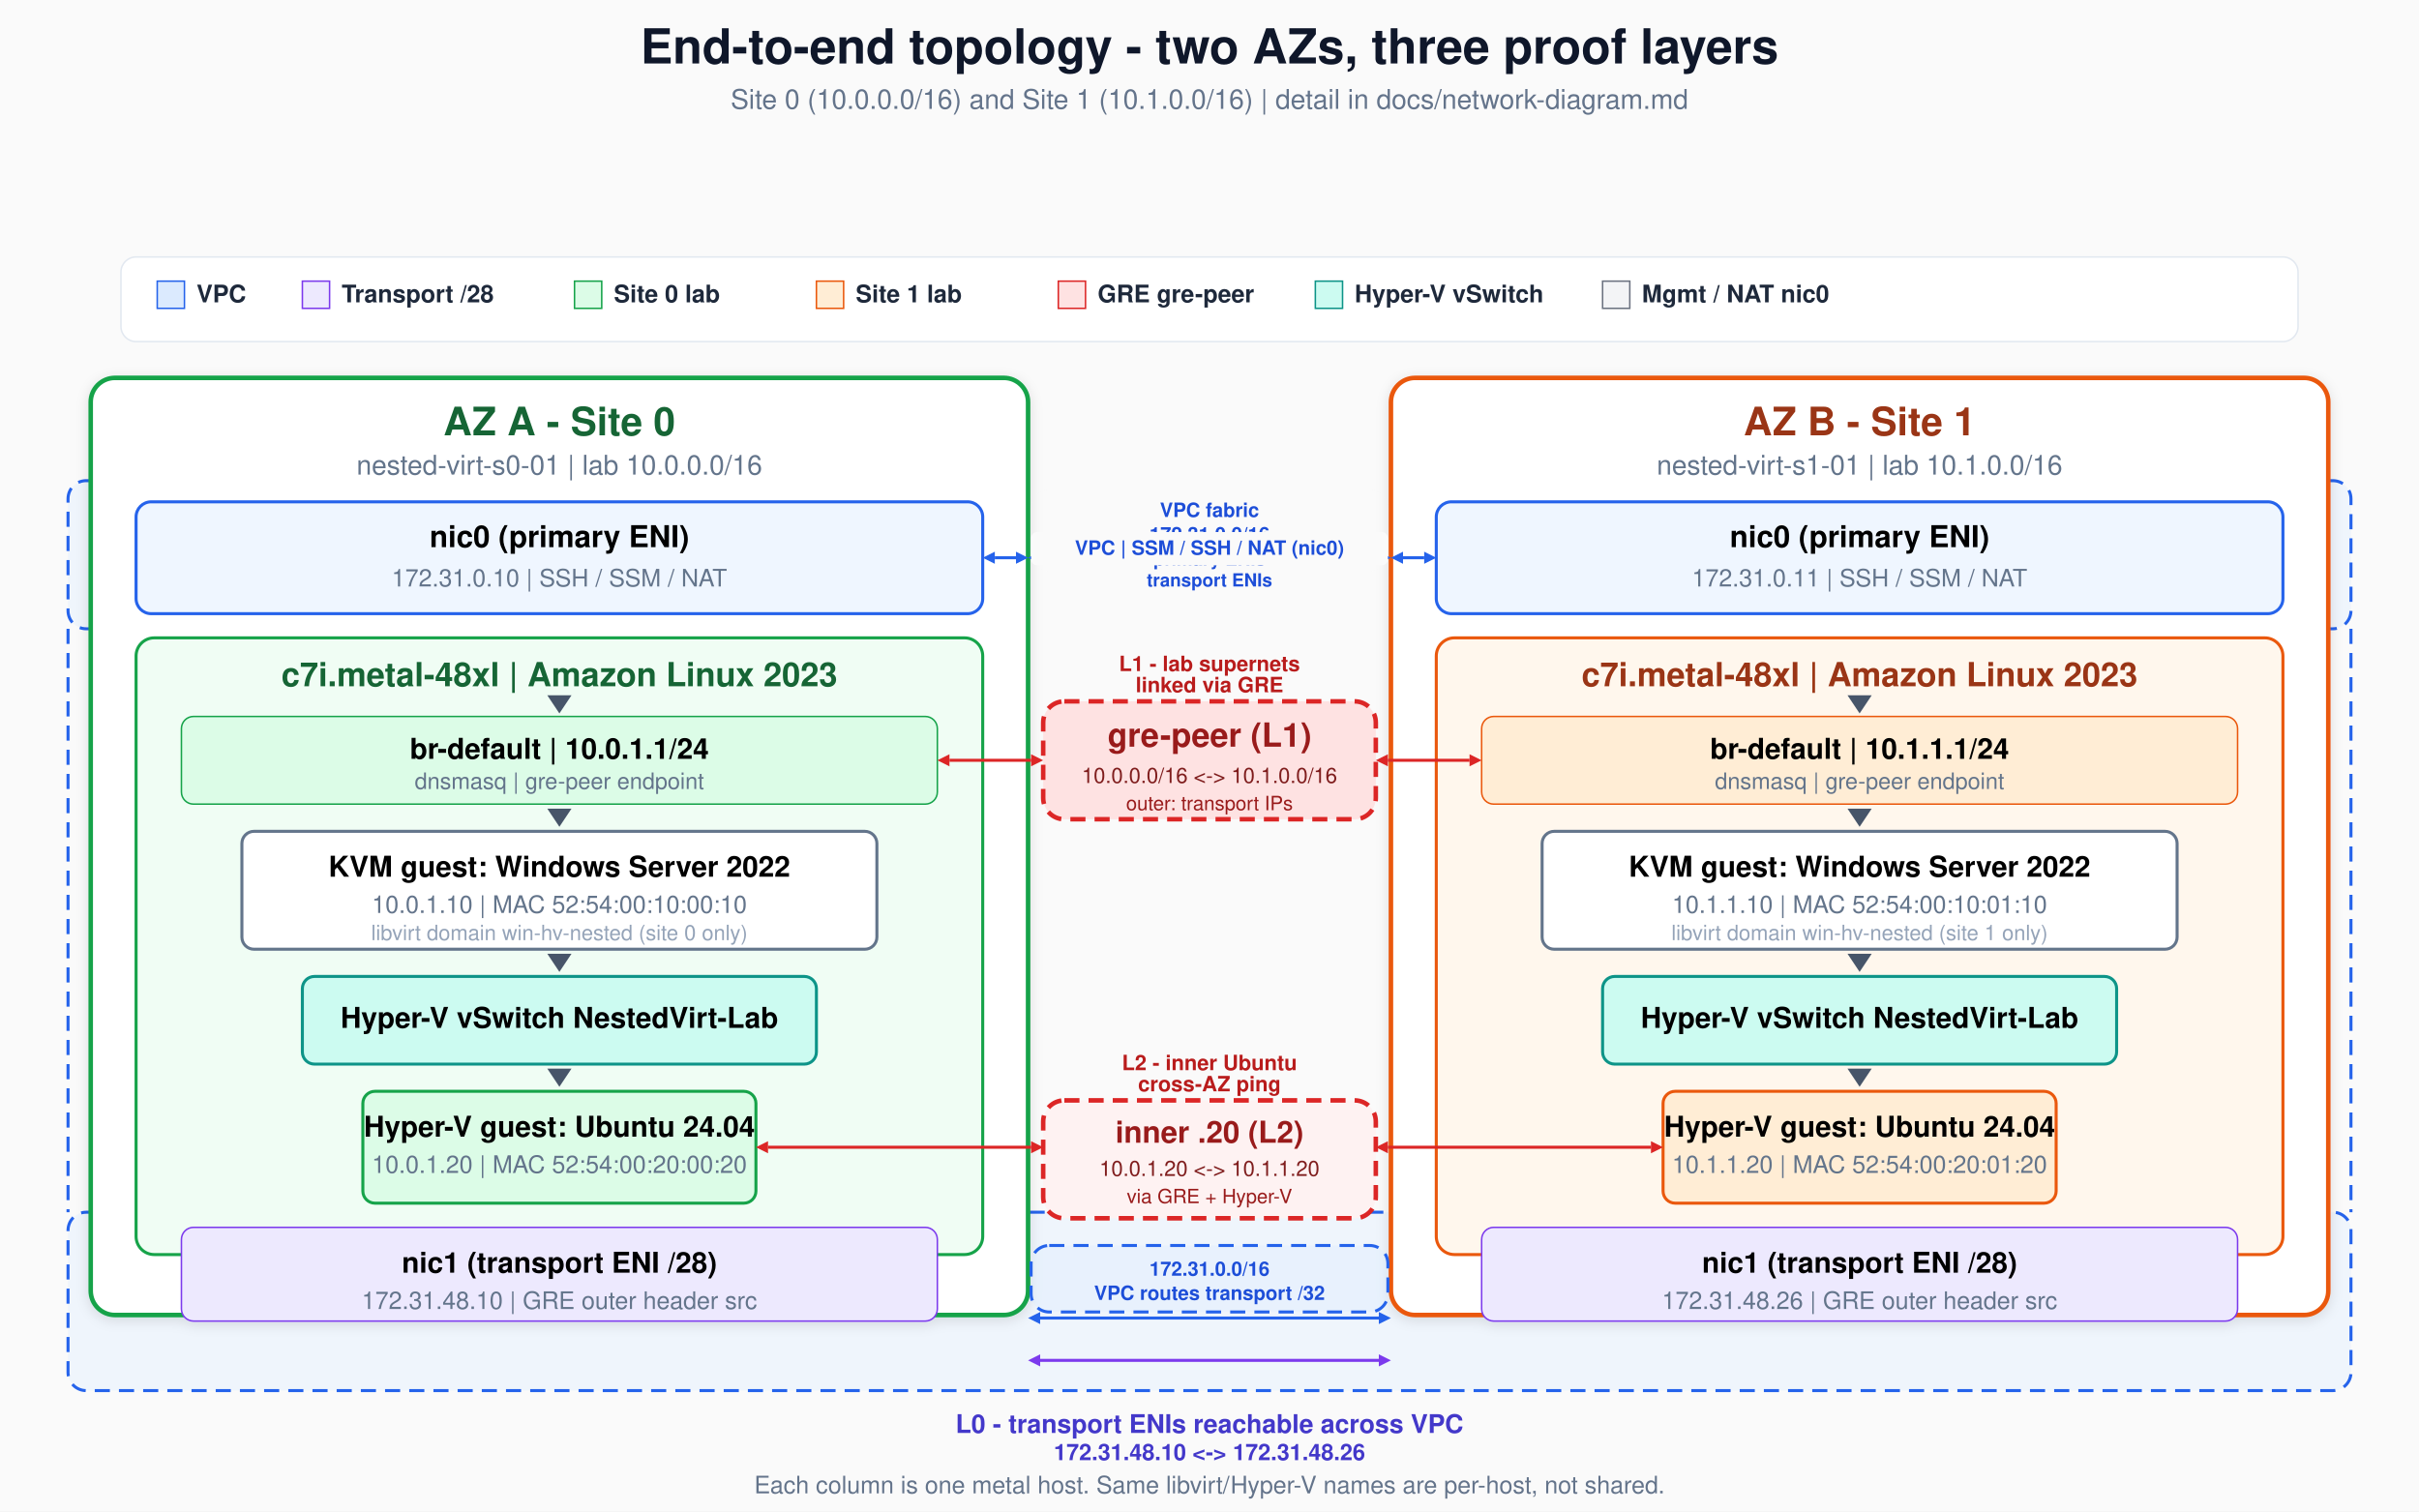
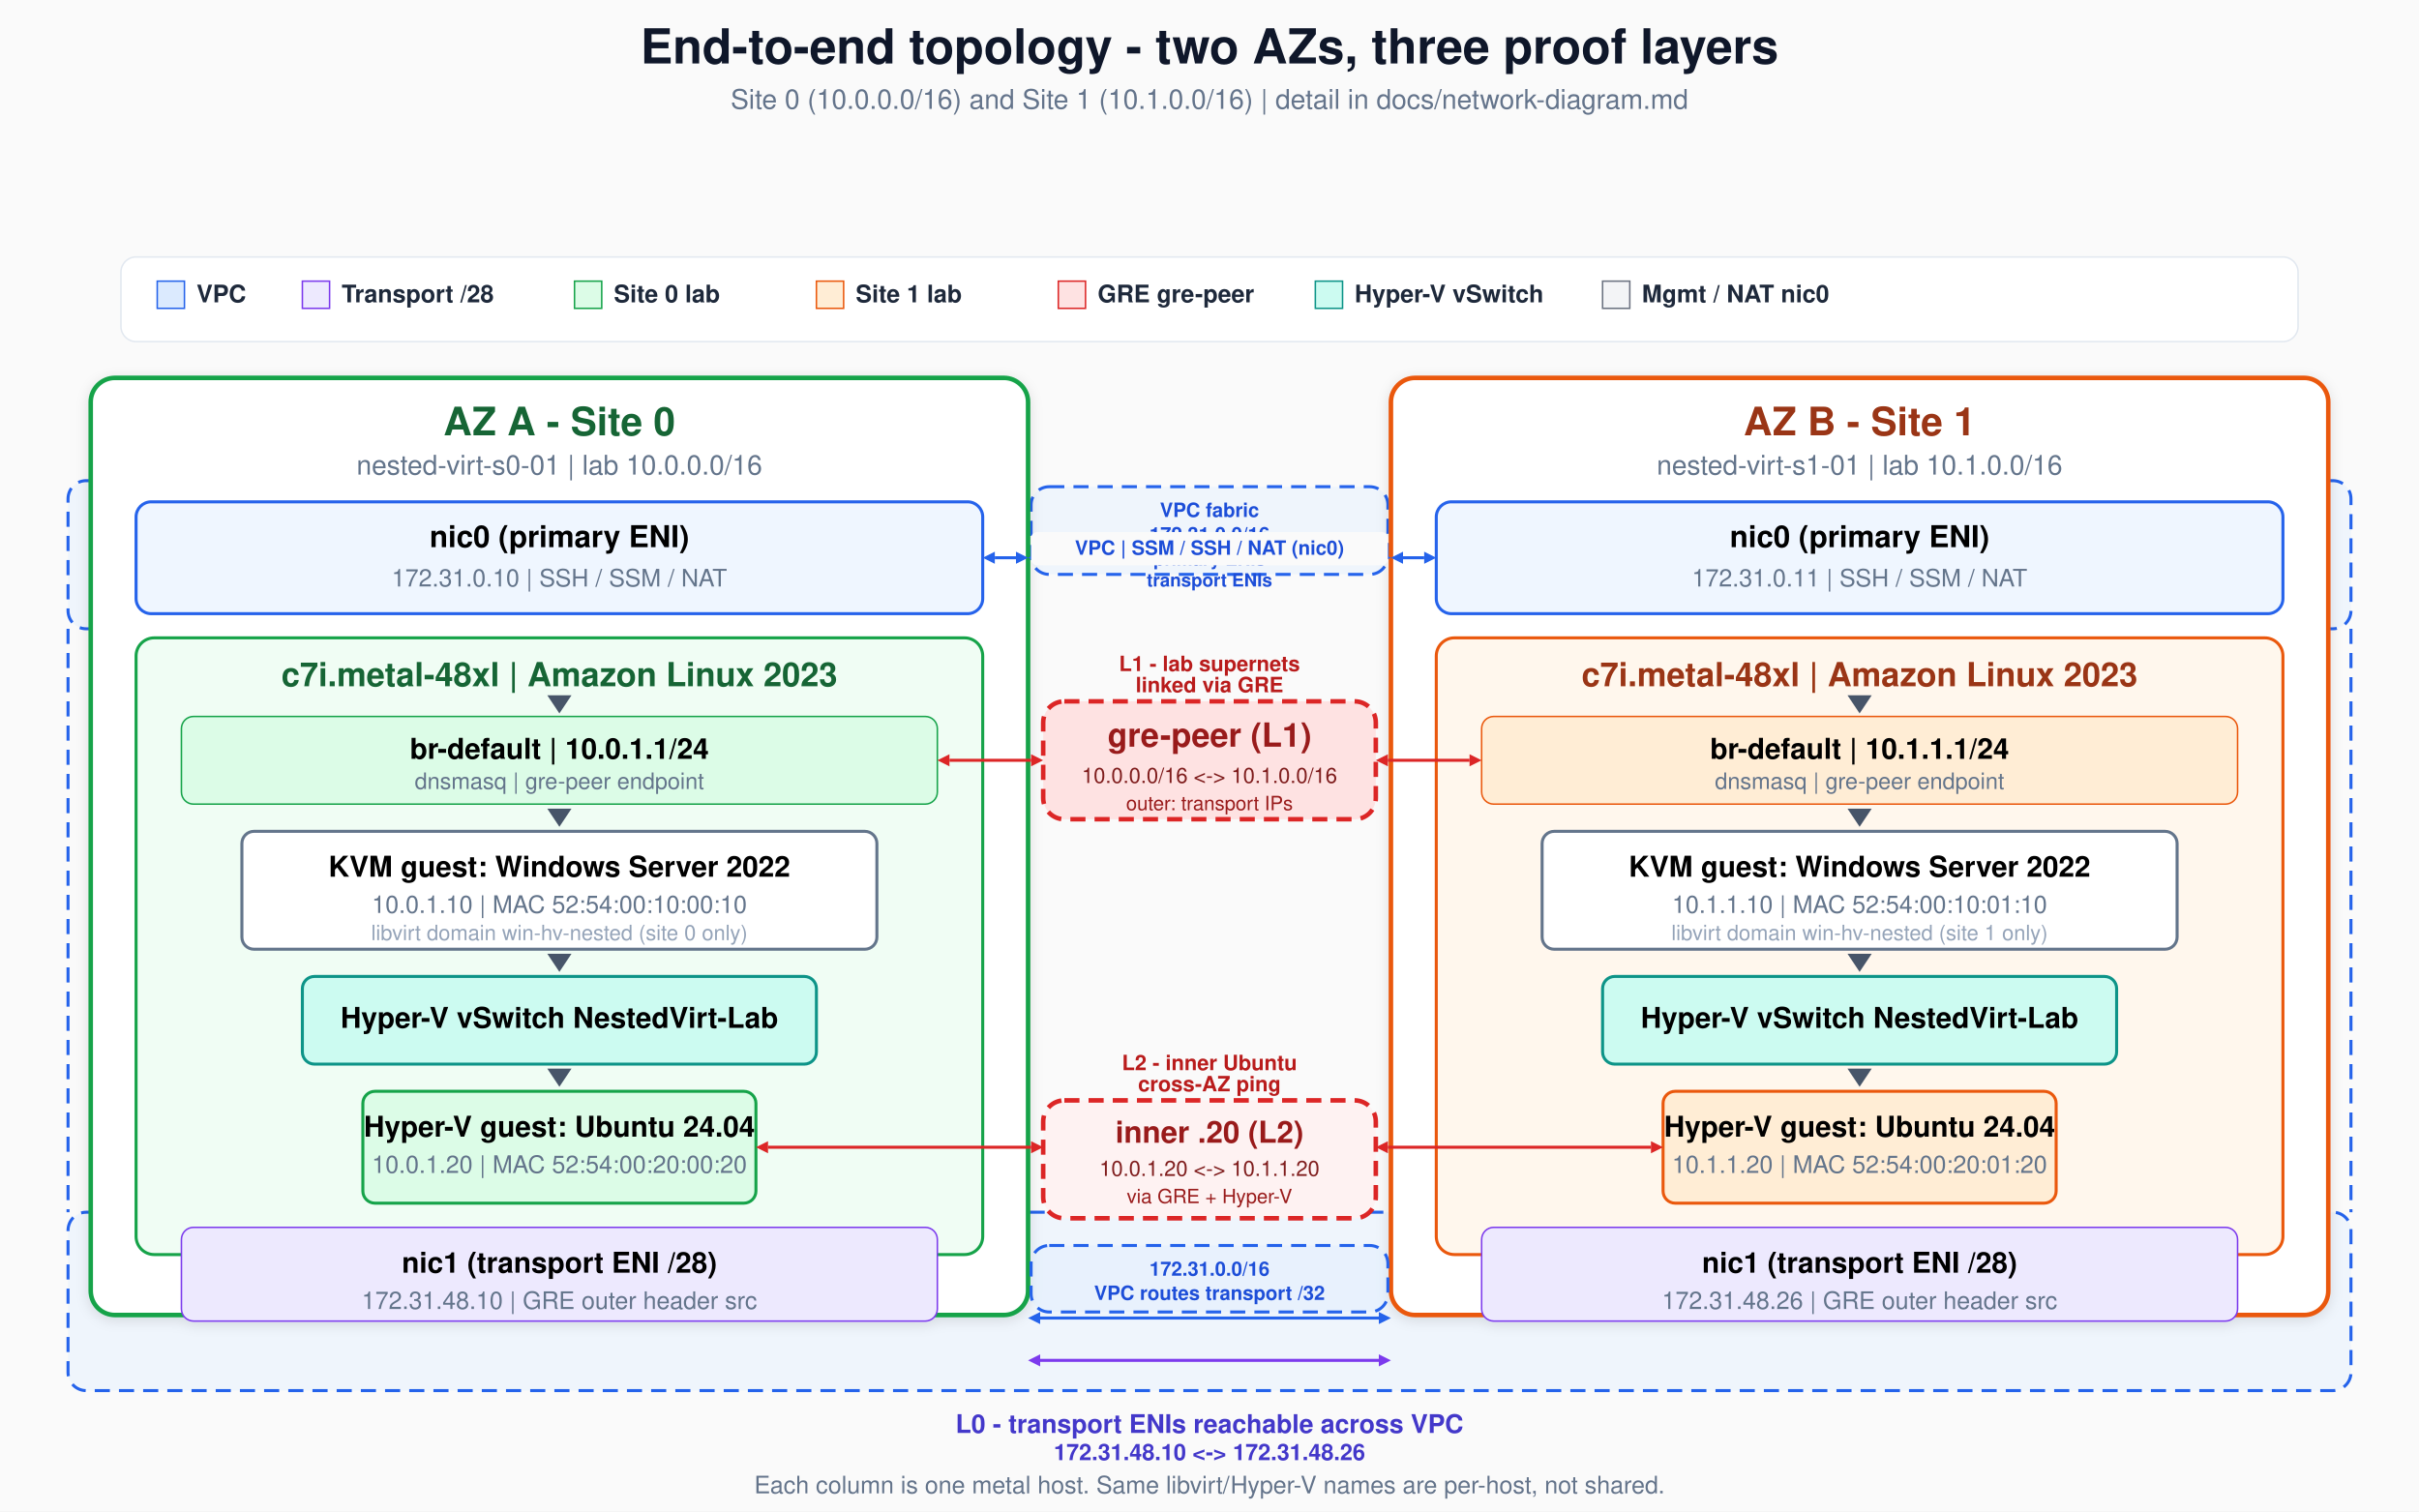
<svg xmlns="http://www.w3.org/2000/svg" viewBox="0 0 1600 1000" font-family="Segoe UI, Helvetica, Arial, sans-serif">
  <defs>
    <marker id="arrow-red-border-left" markerWidth="8" markerHeight="8" refX="8" refY="4" orient="auto" markerUnits="userSpaceOnUse">
      <path d="M8,0 L0,4 L8,8 Z" fill="#dc2626" />
    </marker>
    <marker id="arrow-red-border-right" markerWidth="8" markerHeight="8" refX="0" refY="4" orient="auto" markerUnits="userSpaceOnUse">
      <path d="M0,0 L8,4 L0,8 Z" fill="#dc2626" />
    </marker>
    <marker id="arrow-blue-border-left" markerWidth="8" markerHeight="8" refX="8" refY="4" orient="auto" markerUnits="userSpaceOnUse">
      <path d="M8,0 L0,4 L8,8 Z" fill="#2563eb" />
    </marker>
    <marker id="arrow-blue-border-right" markerWidth="8" markerHeight="8" refX="0" refY="4" orient="auto" markerUnits="userSpaceOnUse">
      <path d="M0,0 L8,4 L0,8 Z" fill="#2563eb" />
    </marker>
    <marker id="arrow-purple-border-left" markerWidth="8" markerHeight="8" refX="8" refY="4" orient="auto" markerUnits="userSpaceOnUse">
      <path d="M8,0 L0,4 L8,8 Z" fill="#7c3aed" />
    </marker>
    <marker id="arrow-purple-border-right" markerWidth="8" markerHeight="8" refX="0" refY="4" orient="auto" markerUnits="userSpaceOnUse">
      <path d="M0,0 L8,4 L0,8 Z" fill="#7c3aed" />
    </marker>
    <filter id="shadow" x="-2%" y="-2%" width="104%" height="104%">
      <feDropShadow dx="0" dy="2" stdDeviation="4" flood-opacity="0.12" />
    </filter>
  </defs>
  <rect width="1600" height="1000" fill="#fafafa" />
  <text x="800" y="42" text-anchor="middle" font-size="32" font-weight="700" fill="#0f172a">End-to-end topology - two AZs, three proof layers</text>
  <text x="800" y="72" text-anchor="middle" font-size="18" fill="#64748b">Site 0 (10.0.0.0/16) and Site 1 (10.1.0.0/16) | detail in docs/network-diagram.md</text>
  <g transform="translate(80,170)">
    <rect x="0" y="0" width="1440" height="56" rx="10" fill="#ffffff" stroke="#e2e8f0" />
    <g font-size="16" font-weight="600">
      <rect x="24" y="16" width="18" height="18" fill="#dbeafe" stroke="#2563eb" />
      <text x="50" y="30" fill="#1e293b">VPC</text>
      <rect x="120" y="16" width="18" height="18" fill="#ede9fe" stroke="#7c3aed" />
      <text x="146" y="30" fill="#1e293b">Transport /28</text>
      <rect x="300" y="16" width="18" height="18" fill="#dcfce7" stroke="#16a34a" />
      <text x="326" y="30" fill="#1e293b">Site 0 lab</text>
      <rect x="460" y="16" width="18" height="18" fill="#ffedd5" stroke="#ea580c" />
      <text x="486" y="30" fill="#1e293b">Site 1 lab</text>
      <rect x="620" y="16" width="18" height="18" fill="#fee2e2" stroke="#dc2626" />
      <text x="646" y="30" fill="#1e293b">GRE gre-peer</text>
      <rect x="790" y="16" width="18" height="18" fill="#ccfbf1" stroke="#0d9488" />
      <text x="816" y="30" fill="#1e293b">Hyper-V vSwitch</text>
      <rect x="980" y="16" width="18" height="18" fill="#f3f4f6" stroke="#6b7280" />
      <text x="1006" y="30" fill="#1e293b">Mgmt / NAT nic0</text>
    </g>
  </g>
  <rect x="45" y="318" width="635" height="98" rx="12" fill="#dbeafe" fill-opacity="0.35" stroke="#2563eb" stroke-width="2" stroke-dasharray="10 6" />
  <rect x="920" y="318" width="635" height="98" rx="12" fill="#dbeafe" fill-opacity="0.35" stroke="#2563eb" stroke-width="2" stroke-dasharray="10 6" />
  <rect x="45" y="802" width="1510" height="118" rx="12" fill="#dbeafe" fill-opacity="0.35" stroke="#2563eb" stroke-width="2" stroke-dasharray="10 6" />
  <line x1="45" y1="416" x2="45" y2="802" stroke="#2563eb" stroke-width="2" stroke-dasharray="10 6" />
  <line x1="1555" y1="416" x2="1555" y2="802" stroke="#2563eb" stroke-width="2" stroke-dasharray="10 6" />
-   <rect x="682" y="324" width="236" height="54" rx="12" fill="#fafafa" fill-opacity="0.95" />
+   <rect x="682" y="322" width="236" height="58" rx="12" fill="#dbeafe" fill-opacity="0.35" stroke="#2563eb" stroke-width="2" stroke-dasharray="10 6" />
  <text x="800" y="342" text-anchor="middle" font-size="13" font-weight="700" fill="#1d4ed8">VPC fabric</text>
  <text x="800" y="358" text-anchor="middle" font-size="13" font-weight="700" fill="#1d4ed8">172.31.0.0/16</text>
  <text x="800" y="374" text-anchor="middle" font-size="12" font-weight="600" fill="#1d4ed8">primary ENIs</text>
  <text x="800" y="388" text-anchor="middle" font-size="12" font-weight="600" fill="#1d4ed8">transport ENIs</text>
  <rect x="682" y="430" width="236" height="30" rx="4" fill="#fafafa" />
  <text x="800" y="444" text-anchor="middle" font-size="14" font-weight="700" fill="#b91c1c">L1 - lab supernets</text>
  <text x="800" y="458" text-anchor="middle" font-size="14" font-weight="700" fill="#b91c1c">linked via GRE</text>
  <g transform="translate(690, 464)">
    <rect x="0" y="0" width="220" height="78" rx="14" fill="#fee2e2" stroke="#dc2626" stroke-width="3" stroke-dasharray="10 6" />
    <text x="110" y="30" text-anchor="middle" font-size="22" font-weight="700" fill="#991b1b">gre-peer (L1)</text>
    <text x="110" y="54" text-anchor="middle" font-size="14" fill="#7f1d1d">10.0.0.0/16 &lt;-&gt; 10.1.0.0/16</text>
    <text x="110" y="72" text-anchor="middle" font-size="13" fill="#991b1b">outer: transport IPs</text>
  </g>
  <rect x="682" y="694" width="236" height="30" rx="4" fill="#fafafa" />
  <text x="800" y="708" text-anchor="middle" font-size="14" font-weight="700" fill="#b91c1c">L2 - inner Ubuntu</text>
  <text x="800" y="722" text-anchor="middle" font-size="14" font-weight="700" fill="#b91c1c">cross-AZ ping</text>
  <g transform="translate(690, 728)">
    <rect x="0" y="0" width="220" height="78" rx="14" fill="#fef2f2" stroke="#dc2626" stroke-width="3" stroke-dasharray="10 6" />
    <text x="110" y="28" text-anchor="middle" font-size="20" font-weight="700" fill="#991b1b">inner .20 (L2)</text>
    <text x="110" y="50" text-anchor="middle" font-size="14" fill="#7f1d1d">10.0.1.20 &lt;-&gt; 10.1.1.20</text>
    <text x="110" y="68" text-anchor="middle" font-size="13" fill="#991b1b">via GRE + Hyper-V</text>
  </g>
  <g transform="translate(60,250)" filter="url(#shadow)">
    <rect x="0" y="0" width="620" height="620" rx="16" fill="#ffffff" stroke="#16a34a" stroke-width="3" />
    <text x="310" y="38" text-anchor="middle" font-size="26" font-weight="700" fill="#166534">AZ A - Site 0</text>
    <text x="310" y="64" text-anchor="middle" font-size="18" fill="#64748b">nested-virt-s0-01 | lab 10.0.0.0/16</text>
    <rect x="30" y="82" width="560" height="74" rx="10" fill="#eff6ff" stroke="#2563eb" stroke-width="2" />
    <text x="310" y="112" text-anchor="middle" font-size="20" font-weight="600">nic0 (primary ENI)</text>
    <text x="310" y="138" text-anchor="middle" font-size="16" fill="#64748b">172.31.0.10 | SSH / SSM / NAT</text>
    <rect x="30" y="172" width="560" height="408" rx="12" fill="#f0fdf4" stroke="#16a34a" stroke-width="2" />
    <text x="310" y="204" text-anchor="middle" font-size="22" font-weight="700" fill="#166534">c7i.metal-48xl | Amazon Linux 2023</text>
    <rect x="60" y="224" width="500" height="58" rx="8" fill="#dcfce7" stroke="#16a34a" />
    <text x="310" y="252" text-anchor="middle" font-size="19" font-weight="600">br-default | 10.0.1.1/24</text>
    <text x="310" y="272" text-anchor="middle" font-size="15" fill="#64748b">dnsmasq | gre-peer endpoint</text>
    <rect x="100" y="300" width="420" height="78" rx="8" fill="#ffffff" stroke="#64748b" stroke-width="2" />
    <text x="310" y="330" text-anchor="middle" font-size="19" font-weight="600">KVM guest: Windows Server 2022</text>
    <text x="310" y="354" text-anchor="middle" font-size="16" fill="#64748b">10.0.1.10 | MAC 52:54:00:10:00:10</text>
    <text x="310" y="372" text-anchor="middle" font-size="14" fill="#94a3b8">libvirt domain win-hv-nested (site 0 only)</text>
    <rect x="140" y="396" width="340" height="58" rx="8" fill="#ccfbf1" stroke="#0d9488" stroke-width="2" />
    <text x="310" y="430" text-anchor="middle" font-size="19" font-weight="600">Hyper-V vSwitch NestedVirt-Lab</text>
    <rect x="180" y="472" width="260" height="74" rx="8" fill="#dcfce7" stroke="#16a34a" stroke-width="2" />
    <text x="310" y="502" text-anchor="middle" font-size="19" font-weight="700">Hyper-V guest: Ubuntu 24.04</text>
    <text x="310" y="526" text-anchor="middle" font-size="16" fill="#64748b">10.0.1.20 | MAC 52:54:00:20:00:20</text>
    <rect x="60" y="562" width="500" height="62" rx="8" fill="#ede9fe" stroke="#7c3aed" />
    <text x="310" y="592" text-anchor="middle" font-size="19" font-weight="600">nic1 (transport ENI /28)</text>
    <text x="310" y="616" text-anchor="middle" font-size="16" fill="#64748b">172.31.48.10 | GRE outer header src</text>
    <polygon points="302,210 318,210 310,222" fill="#475569" />
    <polygon points="302,285 318,285 310,297" fill="#475569" />
    <polygon points="302,381 318,381 310,393" fill="#475569" />
    <polygon points="302,457 318,457 310,469" fill="#475569" />
  </g>
  <g transform="translate(920,250)" filter="url(#shadow)">
    <rect x="0" y="0" width="620" height="620" rx="16" fill="#ffffff" stroke="#ea580c" stroke-width="3" />
    <text x="310" y="38" text-anchor="middle" font-size="26" font-weight="700" fill="#9a3412">AZ B - Site 1</text>
    <text x="310" y="64" text-anchor="middle" font-size="18" fill="#64748b">nested-virt-s1-01 | lab 10.1.0.0/16</text>
    <rect x="30" y="82" width="560" height="74" rx="10" fill="#eff6ff" stroke="#2563eb" stroke-width="2" />
    <text x="310" y="112" text-anchor="middle" font-size="20" font-weight="600">nic0 (primary ENI)</text>
    <text x="310" y="138" text-anchor="middle" font-size="16" fill="#64748b">172.31.0.11 | SSH / SSM / NAT</text>
    <rect x="30" y="172" width="560" height="408" rx="12" fill="#fff7ed" stroke="#ea580c" stroke-width="2" />
    <text x="310" y="204" text-anchor="middle" font-size="22" font-weight="700" fill="#9a3412">c7i.metal-48xl | Amazon Linux 2023</text>
    <rect x="60" y="224" width="500" height="58" rx="8" fill="#ffedd5" stroke="#ea580c" />
    <text x="310" y="252" text-anchor="middle" font-size="19" font-weight="600">br-default | 10.1.1.1/24</text>
    <text x="310" y="272" text-anchor="middle" font-size="15" fill="#64748b">dnsmasq | gre-peer endpoint</text>
    <rect x="100" y="300" width="420" height="78" rx="8" fill="#ffffff" stroke="#64748b" stroke-width="2" />
    <text x="310" y="330" text-anchor="middle" font-size="19" font-weight="600">KVM guest: Windows Server 2022</text>
    <text x="310" y="354" text-anchor="middle" font-size="16" fill="#64748b">10.1.1.10 | MAC 52:54:00:10:01:10</text>
    <text x="310" y="372" text-anchor="middle" font-size="14" fill="#94a3b8">libvirt domain win-hv-nested (site 1 only)</text>
    <rect x="140" y="396" width="340" height="58" rx="8" fill="#ccfbf1" stroke="#0d9488" stroke-width="2" />
    <text x="310" y="430" text-anchor="middle" font-size="19" font-weight="600">Hyper-V vSwitch NestedVirt-Lab</text>
    <rect x="180" y="472" width="260" height="74" rx="8" fill="#ffedd5" stroke="#ea580c" stroke-width="2" />
    <text x="310" y="502" text-anchor="middle" font-size="19" font-weight="700">Hyper-V guest: Ubuntu 24.04</text>
    <text x="310" y="526" text-anchor="middle" font-size="16" fill="#64748b">10.1.1.20 | MAC 52:54:00:20:01:20</text>
    <rect x="60" y="562" width="500" height="62" rx="8" fill="#ede9fe" stroke="#7c3aed" />
    <text x="310" y="592" text-anchor="middle" font-size="19" font-weight="600">nic1 (transport ENI /28)</text>
    <text x="310" y="616" text-anchor="middle" font-size="16" fill="#64748b">172.31.48.26 | GRE outer header src</text>
    <polygon points="302,210 318,210 310,222" fill="#475569" />
    <polygon points="302,285 318,285 310,297" fill="#475569" />
    <polygon points="302,381 318,381 310,393" fill="#475569" />
    <polygon points="302,457 318,457 310,469" fill="#475569" />
  </g>
  <line x1="658" y1="369" x2="672" y2="369" stroke="#2563eb" stroke-width="2" marker-start="url(#arrow-blue-border-left)" marker-end="url(#arrow-blue-border-right)" />
  <line x1="688" y1="369" x2="912" y2="369" stroke="#2563eb" stroke-width="2" marker-start="url(#arrow-blue-border-left)" marker-end="url(#arrow-blue-border-right)" />
  <line x1="928" y1="369" x2="942" y2="369" stroke="#2563eb" stroke-width="2" marker-start="url(#arrow-blue-border-left)" marker-end="url(#arrow-blue-border-right)" />
  <rect x="682" y="352" width="236" height="22" rx="4" fill="#fafafa" />
  <text x="800" y="367" text-anchor="middle" font-size="13" font-weight="700" fill="#1d4ed8">VPC | SSM / SSH / NAT (nic0)</text>
  <line x1="628" y1="503" x2="682" y2="503" stroke="#dc2626" stroke-width="2" marker-start="url(#arrow-red-border-left)" marker-end="url(#arrow-red-border-right)" />
  <line x1="918" y1="503" x2="972" y2="503" stroke="#dc2626" stroke-width="2" marker-start="url(#arrow-red-border-left)" marker-end="url(#arrow-red-border-right)" />
  <line x1="508" y1="759" x2="682" y2="759" stroke="#dc2626" stroke-width="2" marker-start="url(#arrow-red-border-left)" marker-end="url(#arrow-red-border-right)" />
  <line x1="918" y1="759" x2="1092" y2="759" stroke="#dc2626" stroke-width="2" marker-start="url(#arrow-red-border-left)" marker-end="url(#arrow-red-border-right)" />
  <line x1="688" y1="872" x2="912" y2="872" stroke="#2563eb" stroke-width="2" marker-start="url(#arrow-blue-border-left)" marker-end="url(#arrow-blue-border-right)" />
  <rect x="682" y="824" width="236" height="44" rx="12" fill="#dbeafe" fill-opacity="0.35" stroke="#2563eb" stroke-width="2" stroke-dasharray="10 6" />
  <text x="800" y="844" text-anchor="middle" font-size="13" font-weight="700" fill="#1d4ed8">172.31.0.0/16</text>
  <text x="800" y="860" text-anchor="middle" font-size="13" font-weight="700" fill="#1d4ed8">VPC routes transport /32</text>
  <line x1="688" y1="900" x2="912" y2="900" stroke="#7c3aed" stroke-width="2" marker-start="url(#arrow-purple-border-left)" marker-end="url(#arrow-purple-border-right)" />
  <text x="800" y="948" text-anchor="middle" font-size="17" font-weight="700" fill="#4338ca">L0 - transport ENIs reachable across VPC</text>
  <text x="800" y="966" text-anchor="middle" font-size="15" font-weight="600" fill="#4338ca">172.31.48.10 &lt;-&gt; 172.31.48.26</text>
  <text x="800" y="988" text-anchor="middle" font-size="16" fill="#64748b">Each column is one metal host. Same libvirt/Hyper-V names are per-host, not shared.</text>
</svg>
